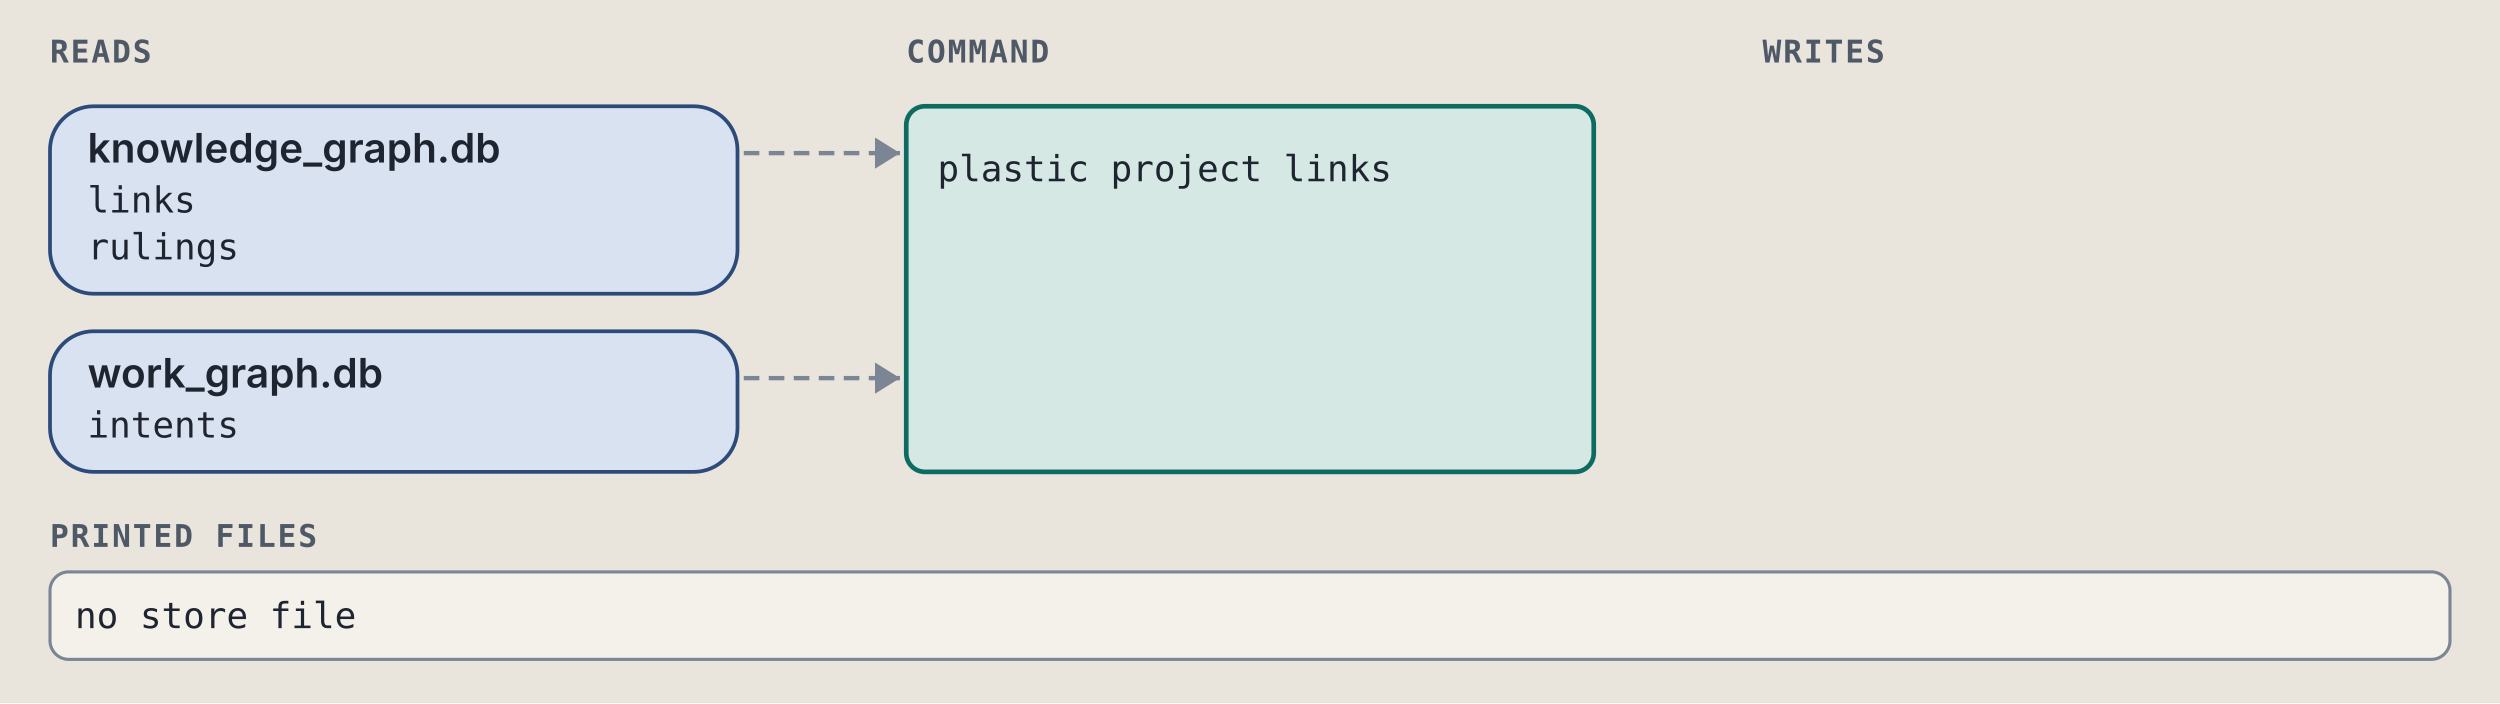
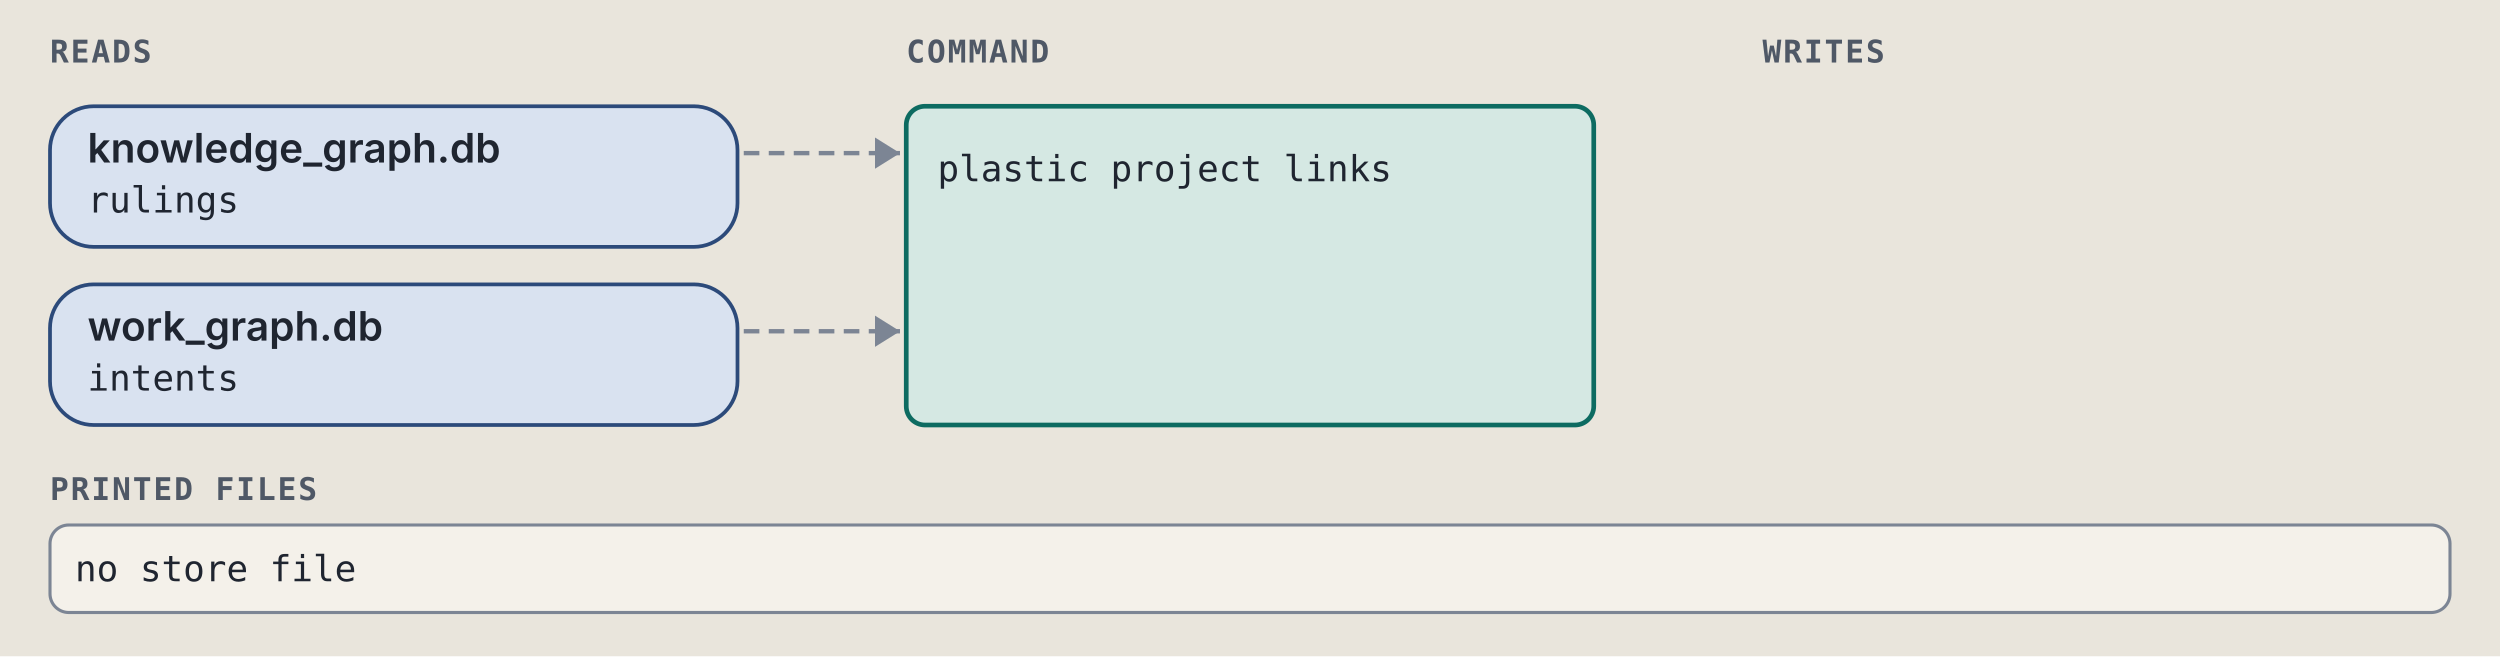
- <svg xmlns="http://www.w3.org/2000/svg" viewBox="0 0 800 225" width="800" height="225" role="img" xml:space="preserve">
+ <svg xmlns="http://www.w3.org/2000/svg" viewBox="0 0 800 210" width="800" height="210" role="img" xml:space="preserve">
  <style>.ground { fill: #e9e5dc; }
.card { fill: #f4f1ea; stroke: #7c8594; stroke-width: 1; }
.lane-code { fill: #d5e8e3; stroke: #0d6b61; stroke-width: 1.5; }
.lane-agent { fill: #f1e2c7; stroke: #9a5508; stroke-width: 1.5; }
.stop-refusal { fill: #e4dcf5; stroke: #5b35b0; stroke-width: 1.2; }
.stop-failure { fill: #f4d9d4; stroke: #a8261b; stroke-width: 1.2; }
.end { fill: #d9e2f0; stroke: #2c4a7a; stroke-width: 1.2; }
.wire { fill: none; stroke: #7c8594; stroke-width: 1.4; }
.wire-read { fill: none; stroke: #7c8594; stroke-width: 1.4; stroke-dasharray: 5 3; }
.wire-refusal { fill: none; stroke: #5b35b0; stroke-width: 1.2; stroke-dasharray: 4 3; }
.wire-failure { fill: none; stroke: #a8261b; stroke-width: 1.2; stroke-dasharray: 4 3; }
.head { fill: #7c8594; }
.t { fill: #1f2530; font: 12px "IBM Plex Sans", system-ui, -apple-system, "Segoe UI", sans-serif; }
.tb { fill: #1f2530; font: 600 13px "IBM Plex Sans", system-ui, -apple-system, "Segoe UI", sans-serif; }
.tm { fill: #1f2530; font: 11.5px "IBM Plex Mono", ui-monospace, Menlo, Consolas, monospace; }
.tag { font: 600 10px "IBM Plex Mono", ui-monospace, Menlo, Consolas, monospace; letter-spacing: .06em; }
.tag-code { fill: #0d6b61; } .tag-agent { fill: #9a5508; } .tag-refusal { fill: #5b35b0; }
.tag-failure { fill: #a8261b; } .tag-end { fill: #2c4a7a; } .tag-muted { fill: #4f5866; }
.tm.tag-muted { font-size: 10.5px; }
.db { fill: #d9e2f0; stroke: #2c4a7a; stroke-width: 1.2; }
.codebox { fill: #f4f1ea; stroke: #7c8594; stroke-width: 1; }
.cx { fill: #1f2530; font: 12px "IBM Plex Mono", ui-monospace, Menlo, Consolas, monospace; white-space: pre; }
.cx-n { fill: #4f5866; font: 11px "IBM Plex Mono", ui-monospace, Menlo, Consolas, monospace; }
.cx-k { fill: #5b35b0; } .cx-s { fill: #9a5508; } .cx-y { fill: #0d6b61; }
.cx-w { fill: #2c4a7a; font-weight: 600; } .cx-t { fill: #a8261b; } .cx-c { fill: #4f5866; font-style: italic; }
.badge { fill: #2c4a7a; } .badge-t { fill: #e9e5dc; font: 600 11px "IBM Plex Mono", ui-monospace, Menlo, Consolas, monospace; }
.bracket { fill: none; stroke: #2c4a7a; stroke-width: 1.4; }
.term { fill: #16191e; stroke: #7c8594; stroke-width: 1; }
.term-t { fill: #e6e2d8; font: 12px "IBM Plex Mono", ui-monospace, Menlo, Consolas, monospace; }
.term-p { fill: #8fd18f; font: 12px "IBM Plex Mono", ui-monospace, Menlo, Consolas, monospace; }
.term-m { fill: #a3abb6; font: 12px "IBM Plex Mono", ui-monospace, Menlo, Consolas, monospace; }
.big { font: 700 36px "IBM Plex Mono", ui-monospace, Menlo, Consolas, monospace; }

@media (prefers-color-scheme: dark) {
.ground { fill: #171a1f; }
.card { fill: #20242b; stroke: #8a93a2; stroke-width: 1; }
.lane-code { fill: #173a36; stroke: #5cc4b4; stroke-width: 1.5; }
.lane-agent { fill: #3d2e17; stroke: #e5a95a; stroke-width: 1.5; }
.stop-refusal { fill: #2d2445; stroke: #b59cf2; stroke-width: 1.2; }
.stop-failure { fill: #45211e; stroke: #f2958a; stroke-width: 1.2; }
.end { fill: #1f2c42; stroke: #97b6e8; stroke-width: 1.2; }
.wire { fill: none; stroke: #8a93a2; stroke-width: 1.4; }
.wire-read { fill: none; stroke: #8a93a2; stroke-width: 1.4; stroke-dasharray: 5 3; }
.wire-refusal { fill: none; stroke: #b59cf2; stroke-width: 1.2; stroke-dasharray: 4 3; }
.wire-failure { fill: none; stroke: #f2958a; stroke-width: 1.2; stroke-dasharray: 4 3; }
.head { fill: #8a93a2; }
.t { fill: #e8e4da; font: 12px "IBM Plex Sans", system-ui, -apple-system, "Segoe UI", sans-serif; }
.tb { fill: #e8e4da; font: 600 13px "IBM Plex Sans", system-ui, -apple-system, "Segoe UI", sans-serif; }
.tm { fill: #e8e4da; font: 11.5px "IBM Plex Mono", ui-monospace, Menlo, Consolas, monospace; }
.tag { font: 600 10px "IBM Plex Mono", ui-monospace, Menlo, Consolas, monospace; letter-spacing: .06em; }
.tag-code { fill: #5cc4b4; } .tag-agent { fill: #e5a95a; } .tag-refusal { fill: #b59cf2; }
.tag-failure { fill: #f2958a; } .tag-end { fill: #97b6e8; } .tag-muted { fill: #b3b9c3; }
.tm.tag-muted { font-size: 10.5px; }
.db { fill: #1f2c42; stroke: #97b6e8; stroke-width: 1.2; }
.codebox { fill: #20242b; stroke: #8a93a2; stroke-width: 1; }
.cx { fill: #e8e4da; font: 12px "IBM Plex Mono", ui-monospace, Menlo, Consolas, monospace; white-space: pre; }
.cx-n { fill: #b3b9c3; font: 11px "IBM Plex Mono", ui-monospace, Menlo, Consolas, monospace; }
.cx-k { fill: #b59cf2; } .cx-s { fill: #e5a95a; } .cx-y { fill: #5cc4b4; }
.cx-w { fill: #97b6e8; font-weight: 600; } .cx-t { fill: #f2958a; } .cx-c { fill: #b3b9c3; font-style: italic; }
.badge { fill: #97b6e8; } .badge-t { fill: #171a1f; font: 600 11px "IBM Plex Mono", ui-monospace, Menlo, Consolas, monospace; }
.bracket { fill: none; stroke: #97b6e8; stroke-width: 1.4; }
.term { fill: #16191e; stroke: #8a93a2; stroke-width: 1; }
.term-t { fill: #e6e2d8; font: 12px "IBM Plex Mono", ui-monospace, Menlo, Consolas, monospace; }
.term-p { fill: #8fd18f; font: 12px "IBM Plex Mono", ui-monospace, Menlo, Consolas, monospace; }
.term-m { fill: #a3abb6; font: 12px "IBM Plex Mono", ui-monospace, Menlo, Consolas, monospace; }
.big { font: 700 36px "IBM Plex Mono", ui-monospace, Menlo, Consolas, monospace; }
}</style>
  <rect width="100%" height="100%" class="ground" />
  <text x="16" y="20" class="tag tag-muted" text-anchor="start">READS</text>
  <text x="290" y="20" class="tag tag-muted" text-anchor="start">COMMAND</text>
  <text x="564" y="20" class="tag tag-muted" text-anchor="start">WRITES</text>
-   <rect x="16" y="34" width="220" height="60" rx="14" class="db" />
+   <rect x="16" y="34" width="220" height="45" rx="14" class="db" />
  <text x="28" y="52" class="tb" text-anchor="start">knowledge_graph.db</text>
-   <text x="28" y="68" class="tm" text-anchor="start">links</text>
-   <text x="28" y="83" class="tm" text-anchor="start">rulings</text>
+   <text x="28" y="68" class="tm" text-anchor="start">rulings</text>
  <path d="M 238 49 L 288 49" class="wire-read" />
  <path d="M 280 44 L 288 49 L 280 54 Z" class="head" />
-   <rect x="16" y="106" width="220" height="45" rx="14" class="db" />
-   <text x="28" y="124" class="tb" text-anchor="start">work_graph.db</text>
-   <text x="28" y="140" class="tm" text-anchor="start">intents</text>
-   <path d="M 238 121 L 288 121" class="wire-read" />
-   <path d="M 280 116 L 288 121 L 280 126 Z" class="head" />
-   <rect x="290" y="34" width="220" height="117" rx="6" class="lane-code" />
+   <rect x="16" y="91" width="220" height="45" rx="14" class="db" />
+   <text x="28" y="109" class="tb" text-anchor="start">work_graph.db</text>
+   <text x="28" y="125" class="tm" text-anchor="start">intents</text>
+   <path d="M 238 106 L 288 106" class="wire-read" />
+   <path d="M 280 101 L 288 106 L 280 111 Z" class="head" />
+   <rect x="290" y="34" width="220" height="102" rx="6" class="lane-code" />
  <text x="300" y="58" class="tm" text-anchor="start">plastic project links</text>
-   <text x="16" y="175" class="tag tag-muted" text-anchor="start">PRINTED FILES</text>
-   <rect x="16" y="183" width="768" height="28" rx="6" class="card" />
-   <text x="24" y="201" class="tm" text-anchor="start">no store file</text>
+   <text x="16" y="160" class="tag tag-muted" text-anchor="start">PRINTED FILES</text>
+   <rect x="16" y="168" width="768" height="28" rx="6" class="card" />
+   <text x="24" y="186" class="tm" text-anchor="start">no store file</text>
</svg>
